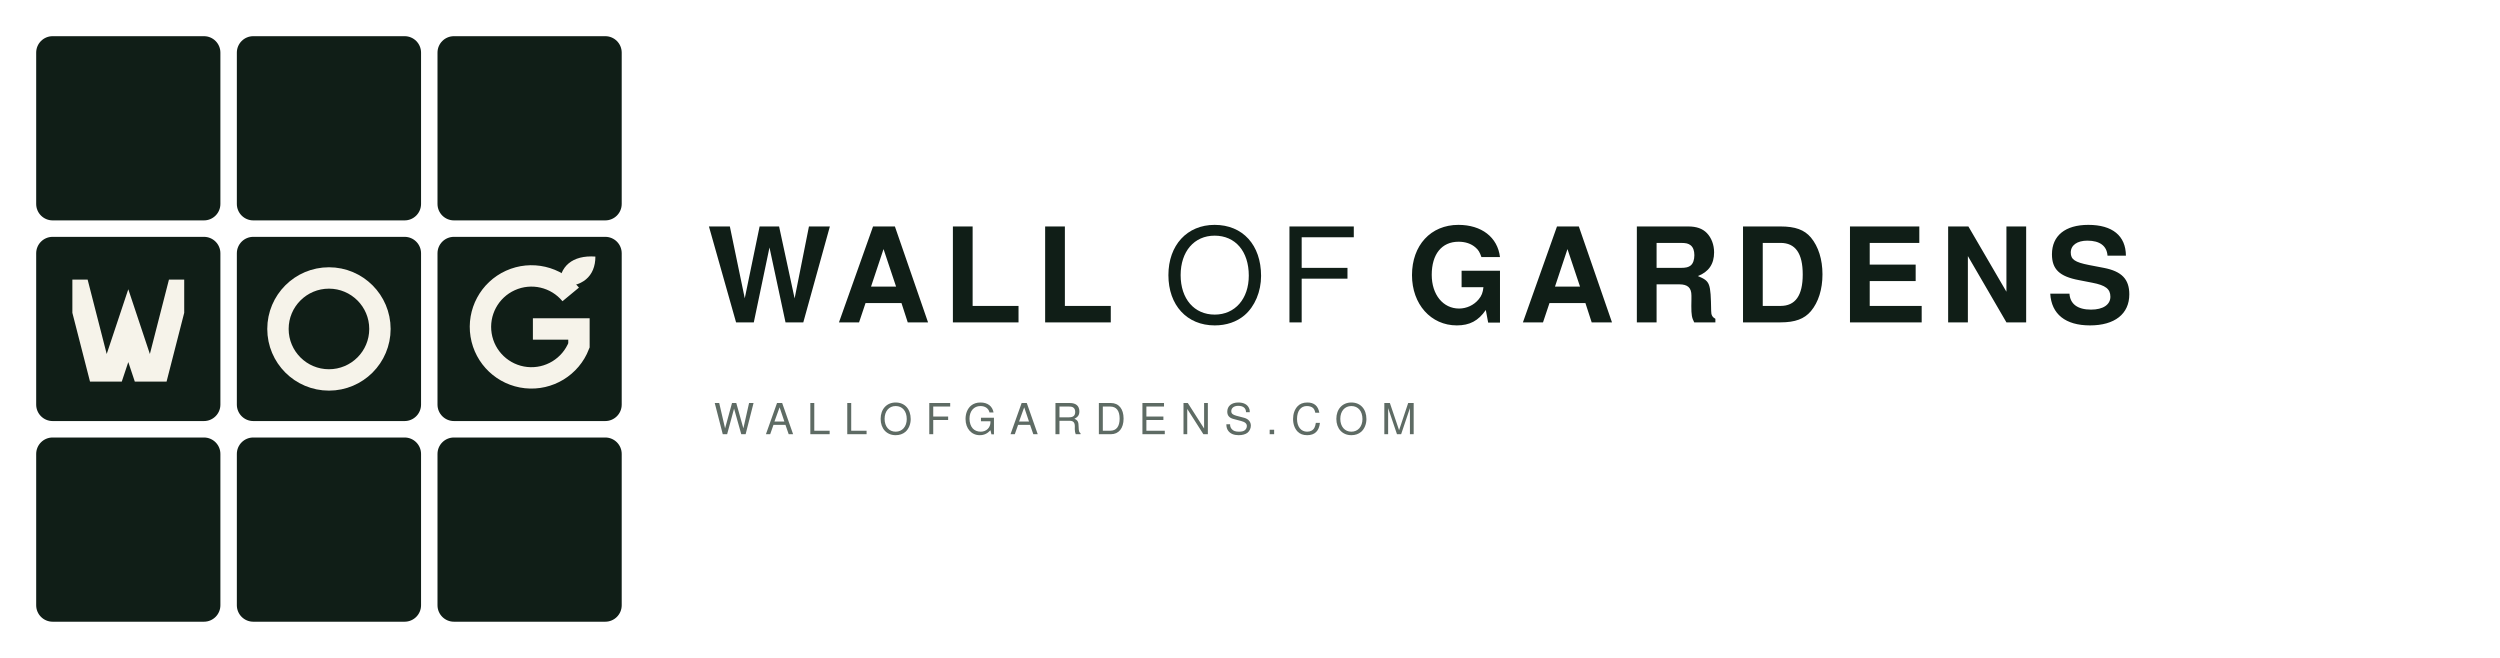
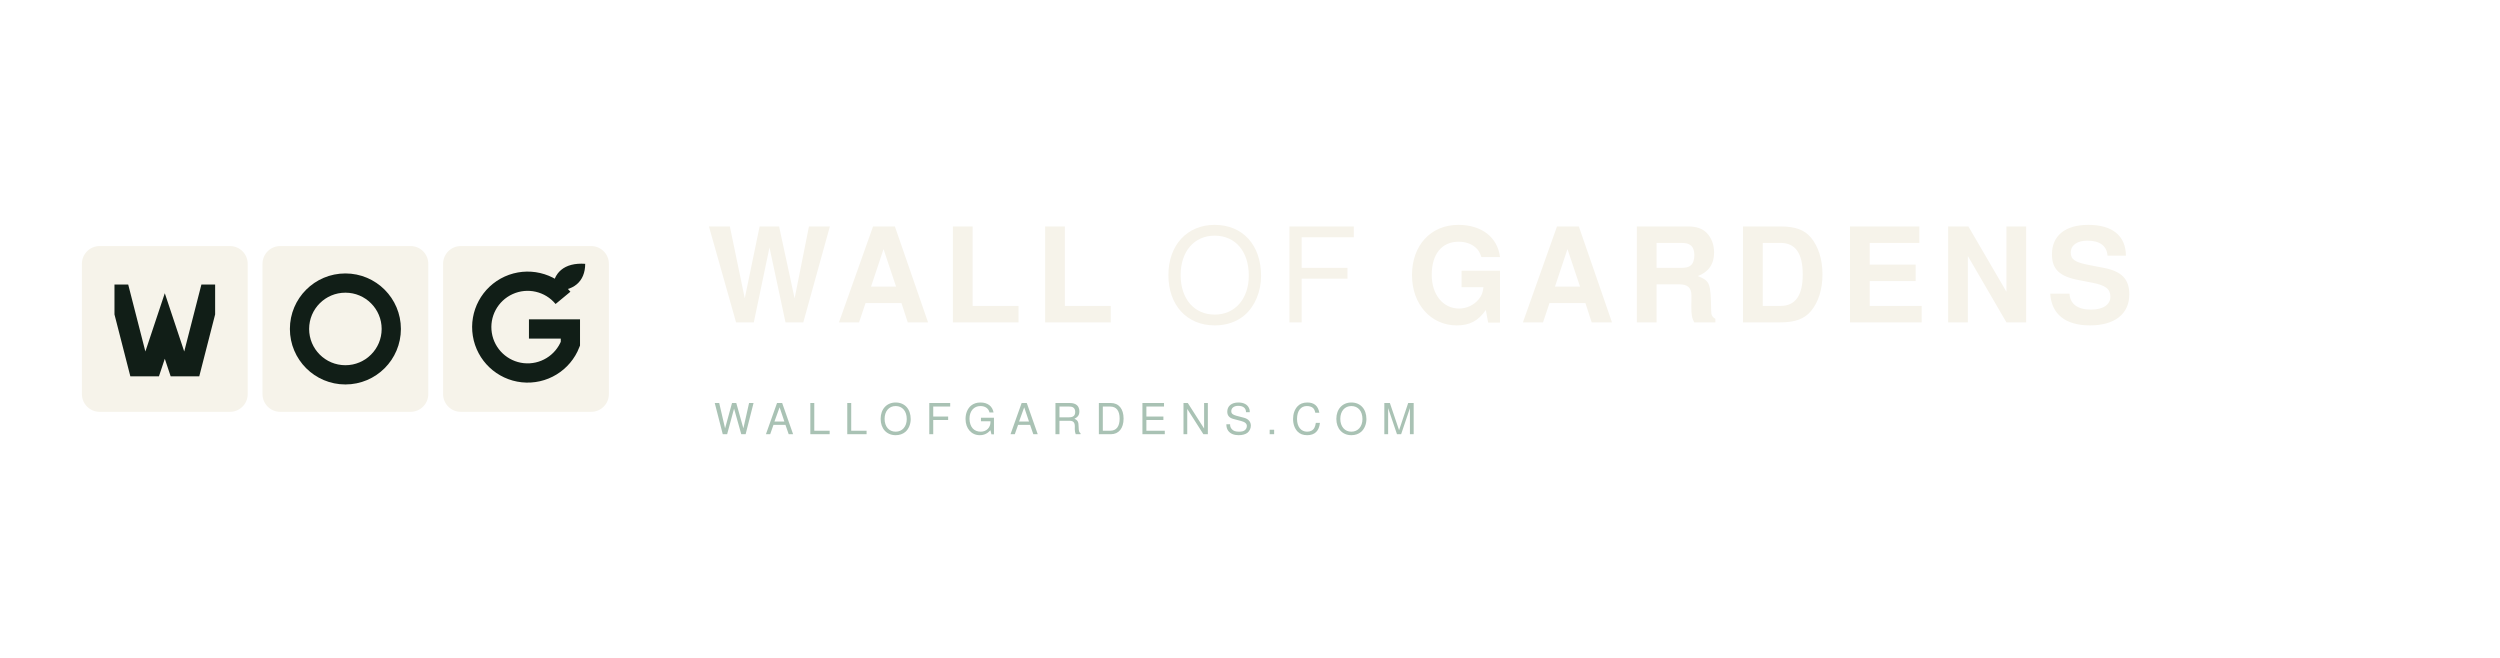
<svg xmlns="http://www.w3.org/2000/svg" viewBox="0 0 760 200" font-family="'Poppins', Helvetica, Arial, sans-serif">
-   <g transform="translate(100,100) scale(1.0)">
-     <rect x="-89" y="-89" width="56" height="56" rx="5" fill="#101E17" />
-     <rect x="-28" y="-89" width="56" height="56" rx="5" fill="#101E17" />
-     <rect x="33" y="-89" width="56" height="56" rx="5" fill="#101E17" />
-     <rect x="-89" y="-28" width="56" height="56" rx="5" fill="#101E17" />
-     <rect x="-28" y="-28" width="56" height="56" rx="5" fill="#101E17" />
-     <rect x="33" y="-28" width="56" height="56" rx="5" fill="#101E17" />
-     <rect x="-89" y="33" width="56" height="56" rx="5" fill="#101E17" />
-     <rect x="-28" y="33" width="56" height="56" rx="5" fill="#101E17" />
-     <rect x="33" y="33" width="56" height="56" rx="5" fill="#101E17" />
-     <g transform="translate(-89,-28)">
-       <clipPath id="wcl">
+   <g transform="translate(105, 100) scale(0.9)">
+     <rect x="-89" y="-28" width="56" height="56" rx="6" fill="#F6F3EA" />
+     <g transform="translate(-89, -28)">
+       <clipPath id="logodark_wcl">
        <rect x="11" y="13" width="34" height="31" />
      </clipPath>
-       <path clip-path="url(#wcl)" d="M11 9 L21 48 L28 27 L35 48 L45 9" fill="none" stroke="#F6F3EA" stroke-width="7" stroke-linejoin="miter" stroke-linecap="butt" />
+       <path clip-path="url(#logodark_wcl)" d="M11 9 L21 48 L28 27 L35 48 L45 9" fill="none" stroke="#111E17" stroke-width="7" stroke-linejoin="miter" stroke-linecap="butt" />
    </g>
-     <g transform="translate(33,-28)">
-       <path d="M40.5 17.5 A15.5 15.5 0 1 0 43 33 L43 28 L29 28" fill="none" stroke="#F6F3EA" stroke-width="6.5" />
-       <path d="M37 15 C37 9 41 5.5 48 6 C48 12 44 15.5 37 15Z" fill="#F6F3EA" />
+     <rect x="-28" y="-28" width="56" height="56" rx="6" fill="#F6F3EA" />
+     <g transform="translate(-28, -28)">
+       <circle cx="28" cy="28" r="15.5" fill="none" stroke="#111E17" stroke-width="6.5" />
    </g>
-     <g transform="translate(-28,-28)">
-       <circle cx="28" cy="28" r="15.5" fill="none" stroke="#F6F3EA" stroke-width="6.5" />
+     <rect x="33" y="-28" width="56" height="56" rx="6" fill="#F6F3EA" />
+     <g transform="translate(33, -28)">
+       <path d="M40.5 17.5 A15.5 15.5 0 1 0 43 33 L43 28 L29 28" fill="none" stroke="#111E17" stroke-width="6.5" />
+       <path d="M37 15 C37 9 41 5.5 48 6 C48 12 44 15.5 37 15Z" fill="#111E17" />
    </g>
  </g>
-   <text x="215" y="98" font-size="40" font-weight="700" fill="#101E17" letter-spacing="3.6">WALL <tspan fill="#101E17" font-weight="400">OF</tspan> GARDENS</text>
-   <text x="217" y="132" font-size="13" font-weight="500" fill="#5E6B64" letter-spacing="4" text-anchor="start">WALLOFGARDENS.COM</text>
+   <text x="215" y="98" font-size="40" font-weight="700" fill="#F6F3EA" letter-spacing="3.6">WALL <tspan fill="#F6F3EA" font-weight="400">OF</tspan> GARDENS</text>
+   <text x="217" y="132" font-size="13" font-weight="500" fill="#A9C2B4" letter-spacing="4" text-anchor="start">WALLOFGARDENS.COM</text>
</svg>
